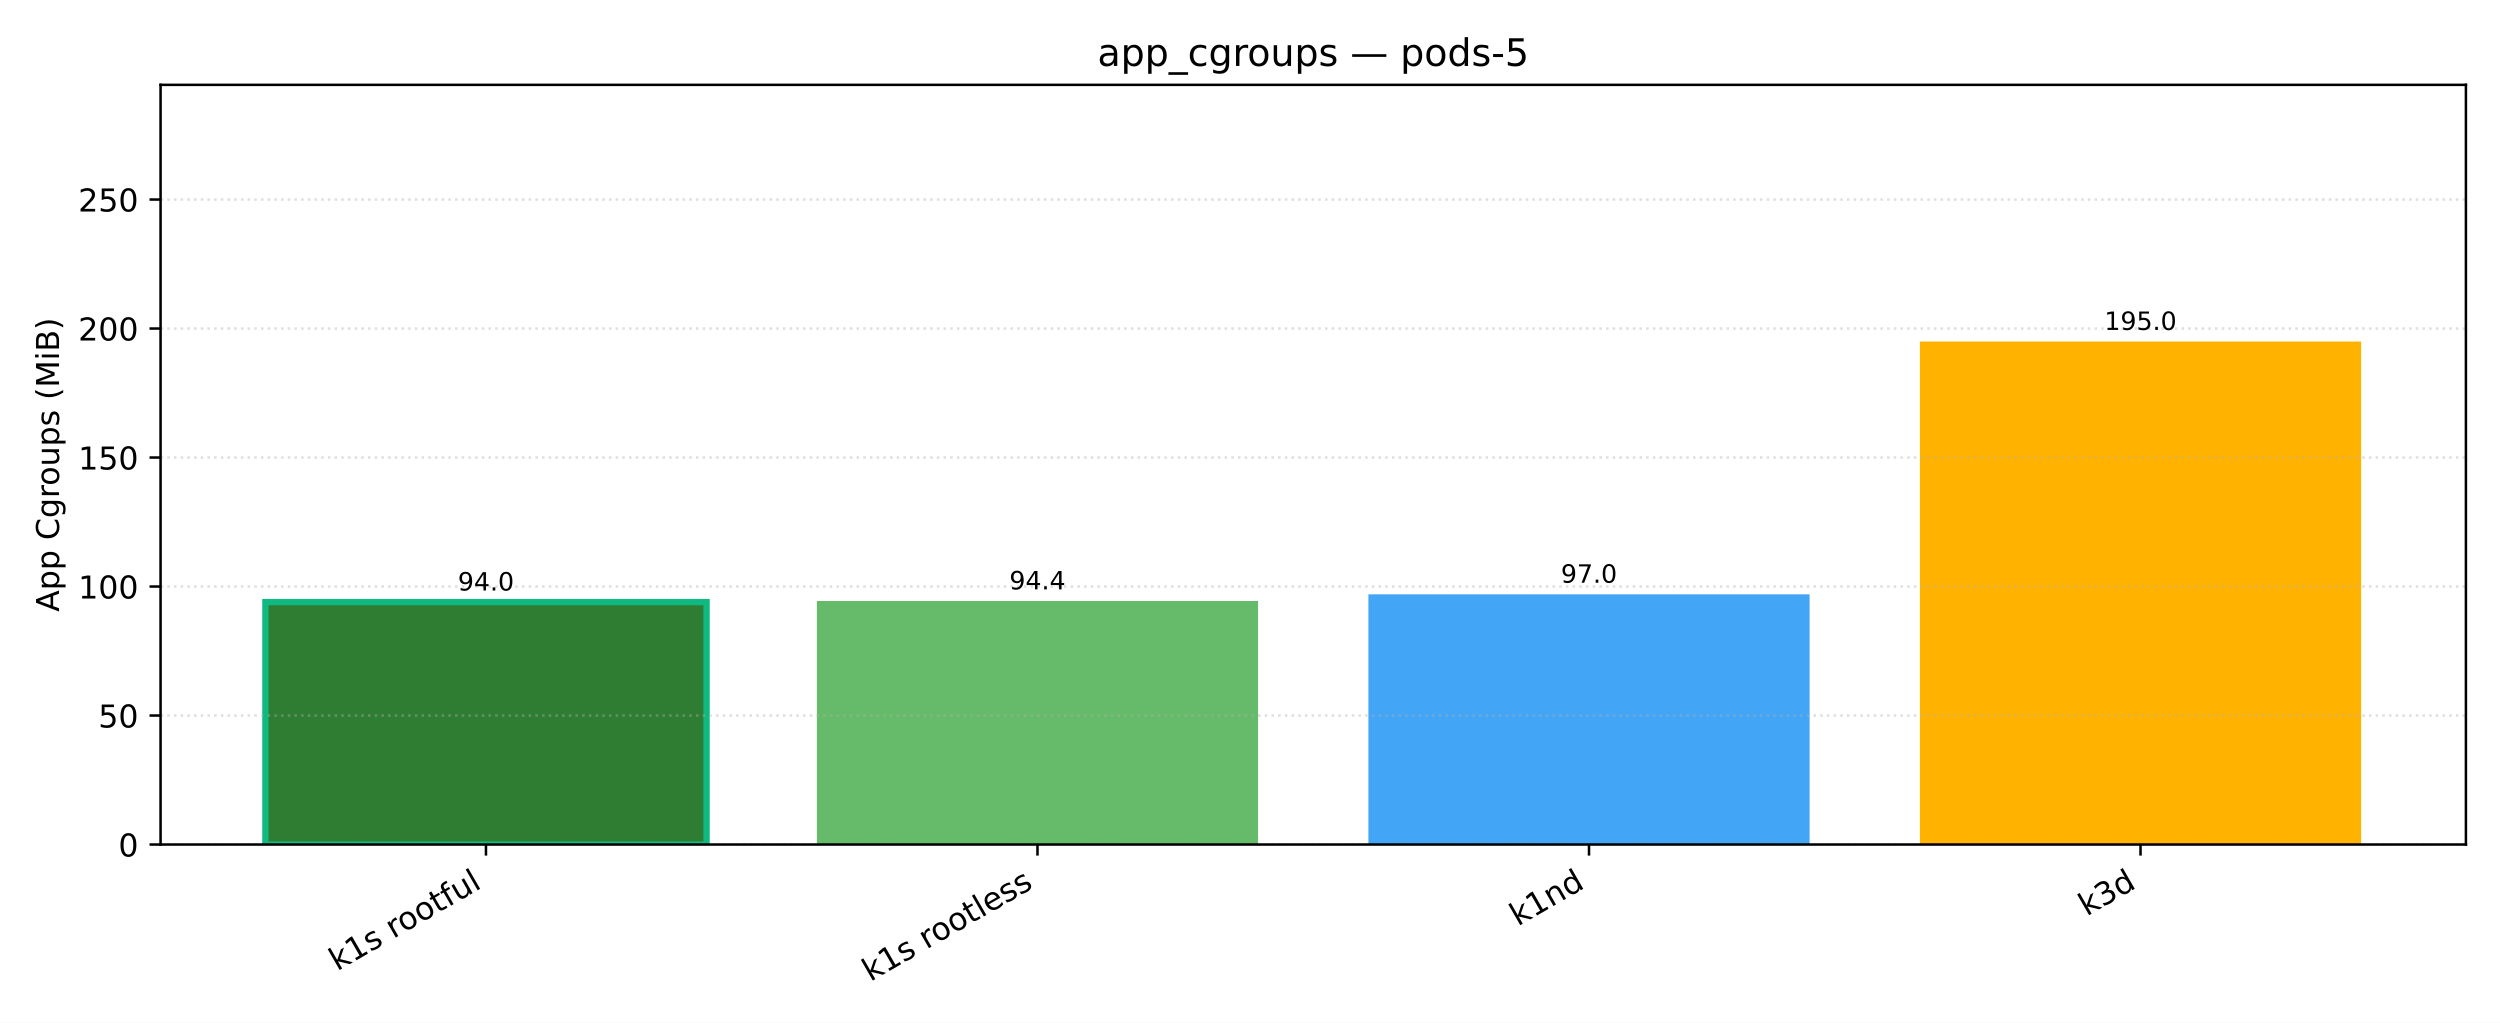
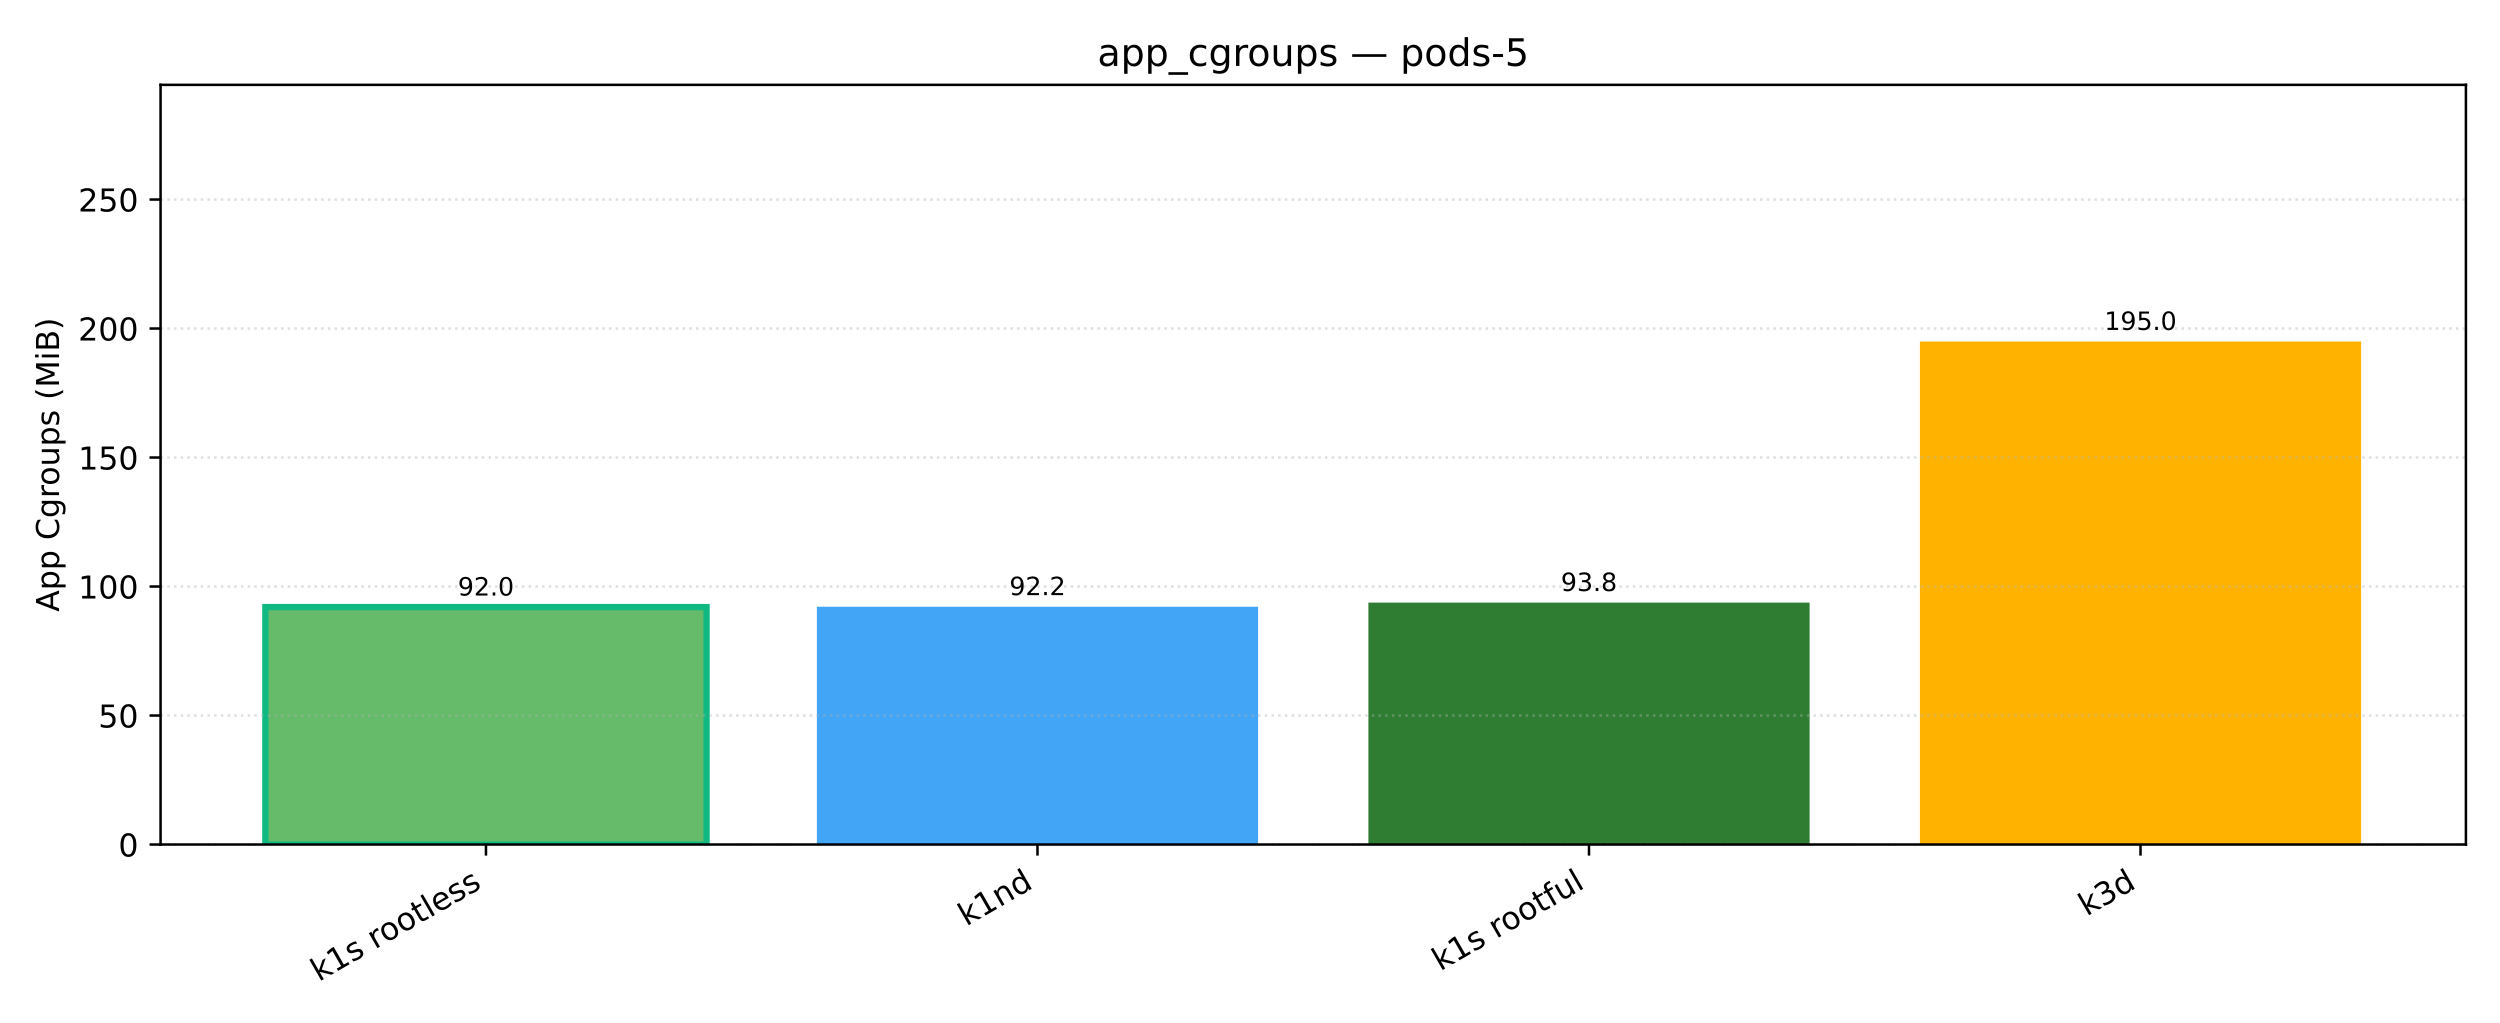
<svg xmlns="http://www.w3.org/2000/svg" xmlns:xlink="http://www.w3.org/1999/xlink" width="792pt" height="324pt" viewBox="0 0 792 324" version="1.1">
  <defs>
    <style type="text/css">*{stroke-linejoin: round; stroke-linecap: butt}</style>
  </defs>
  <g id="figure_1">
    <g id="patch_1">
      <path d="M 0 324  L 792 324  L 792 0  L 0 0  z " style="fill: #ffffff" />
    </g>
    <g id="axes_1">
      <g id="patch_2">
        <path d="M 50.87 267.545  L 781.2 267.545  L 781.2 26.88  L 50.87 26.88  z " style="fill: #ffffff" />
      </g>
      <g id="patch_3">
-         <path d="M 84.067 267.545  L 223.843 267.545  L 223.843 190.74  L 84.067 190.74  z " clip-path="url(#p1585ca8973)" style="fill: #2e7d32; stroke: #10b981; stroke-width: 2; stroke-linejoin: miter" />
+         <path d="M 84.067 267.545  L 223.843 267.545  L 223.843 192.336  L 84.067 192.336  z " clip-path="url(#paf2072f34a)" style="fill: #66bb6a; stroke: #10b981; stroke-width: 2; stroke-linejoin: miter" />
      </g>
      <g id="patch_4">
-         <path d="M 258.787 267.545  L 398.563 267.545  L 398.563 190.392  L 258.787 190.392  z " clip-path="url(#p1585ca8973)" style="fill: #66bb6a" />
+         <path d="M 258.787 267.545  L 398.563 267.545  L 398.563 192.209  L 258.787 192.209  z " clip-path="url(#paf2072f34a)" style="fill: #42a5f5" />
      </g>
      <g id="patch_5">
-         <path d="M 433.507 267.545  L 573.283 267.545  L 573.283 188.275  L 433.507 188.275  z " clip-path="url(#p1585ca8973)" style="fill: #42a5f5" />
+         <path d="M 433.507 267.545  L 573.283 267.545  L 573.283 190.903  L 433.507 190.903  z " clip-path="url(#paf2072f34a)" style="fill: #2e7d32" />
      </g>
      <g id="patch_6">
-         <path d="M 608.227 267.545  L 748.003 267.545  L 748.003 108.191  L 608.227 108.191  z " clip-path="url(#p1585ca8973)" style="fill: #ffb300" />
+         <path d="M 608.227 267.545  L 748.003 267.545  L 748.003 108.191  L 608.227 108.191  z " clip-path="url(#paf2072f34a)" style="fill: #ffb300" />
      </g>
      <g id="matplotlib.axis_1">
        <g id="xtick_1">
          <g id="line2d_1">
            <defs>
-               <path id="ma81aa96bb9" d="M 0 0  L 0 3.5  " style="stroke: #000000; stroke-width: 0.8" />
+               <path id="macb7315ea6" d="M 0 0  L 0 3.5  " style="stroke: #000000; stroke-width: 0.8" />
            </defs>
            <g>
-               <use xlink:href="#ma81aa96bb9" x="153.955" y="267.545" style="stroke: #000000; stroke-width: 0.8" />
+               <use xlink:href="#macb7315ea6" x="153.955" y="267.545" style="stroke: #000000; stroke-width: 0.8" />
            </g>
          </g>
          <g id="text_1">
-             <g transform="translate(106.8249 307.7361) rotate(-30) scale(0.1 -0.1)">
+             <g transform="translate(101.0103 311.0931) rotate(-30) scale(0.1 -0.1)">
              <defs>
                <path id="DejaVuSans-6b" d="M 581 4863  L 1159 4863  L 1159 1991  L 2875 3500  L 3609 3500  L 1753 1863  L 3688 0  L 2938 0  L 1159 1709  L 1159 0  L 581 0  L 581 4863  z " transform="scale(0.015625)" />
                <path id="DejaVuSans-31" d="M 794 531  L 1825 531  L 1825 4091  L 703 3866  L 703 4441  L 1819 4666  L 2450 4666  L 2450 531  L 3481 531  L 3481 0  L 794 0  L 794 531  z " transform="scale(0.015625)" />
                <path id="DejaVuSans-73" d="M 2834 3397  L 2834 2853  Q 2591 2978 2328 3040  Q 2066 3103 1784 3103  Q 1356 3103 1142 2972  Q 928 2841 928 2578  Q 928 2378 1081 2264  Q 1234 2150 1697 2047  L 1894 2003  Q 2506 1872 2764 1633  Q 3022 1394 3022 966  Q 3022 478 2636 193  Q 2250 -91 1575 -91  Q 1294 -91 989 -36  Q 684 19 347 128  L 347 722  Q 666 556 975 473  Q 1284 391 1588 391  Q 1994 391 2212 530  Q 2431 669 2431 922  Q 2431 1156 2273 1281  Q 2116 1406 1581 1522  L 1381 1569  Q 847 1681 609 1914  Q 372 2147 372 2553  Q 372 3047 722 3315  Q 1072 3584 1716 3584  Q 2034 3584 2315 3537  Q 2597 3491 2834 3397  z " transform="scale(0.015625)" />
                <path id="DejaVuSans-20" transform="scale(0.015625)" />
                <path id="DejaVuSans-72" d="M 2631 2963  Q 2534 3019 2420 3045  Q 2306 3072 2169 3072  Q 1681 3072 1420 2755  Q 1159 2438 1159 1844  L 1159 0  L 581 0  L 581 3500  L 1159 3500  L 1159 2956  Q 1341 3275 1631 3429  Q 1922 3584 2338 3584  Q 2397 3584 2469 3576  Q 2541 3569 2628 3553  L 2631 2963  z " transform="scale(0.015625)" />
                <path id="DejaVuSans-6f" d="M 1959 3097  Q 1497 3097 1228 2736  Q 959 2375 959 1747  Q 959 1119 1226 758  Q 1494 397 1959 397  Q 2419 397 2687 759  Q 2956 1122 2956 1747  Q 2956 2369 2687 2733  Q 2419 3097 1959 3097  z M 1959 3584  Q 2709 3584 3137 3096  Q 3566 2609 3566 1747  Q 3566 888 3137 398  Q 2709 -91 1959 -91  Q 1206 -91 779 398  Q 353 888 353 1747  Q 353 2609 779 3096  Q 1206 3584 1959 3584  z " transform="scale(0.015625)" />
                <path id="DejaVuSans-74" d="M 1172 4494  L 1172 3500  L 2356 3500  L 2356 3053  L 1172 3053  L 1172 1153  Q 1172 725 1289 603  Q 1406 481 1766 481  L 2356 481  L 2356 0  L 1766 0  Q 1100 0 847 248  Q 594 497 594 1153  L 594 3053  L 172 3053  L 172 3500  L 594 3500  L 594 4494  L 1172 4494  z " transform="scale(0.015625)" />
-                 <path id="DejaVuSans-66" d="M 2375 4863  L 2375 4384  L 1825 4384  Q 1516 4384 1395 4259  Q 1275 4134 1275 3809  L 1275 3500  L 2222 3500  L 2222 3053  L 1275 3053  L 1275 0  L 697 0  L 697 3053  L 147 3053  L 147 3500  L 697 3500  L 697 3744  Q 697 4328 969 4595  Q 1241 4863 1831 4863  L 2375 4863  z " transform="scale(0.015625)" />
-                 <path id="DejaVuSans-75" d="M 544 1381  L 544 3500  L 1119 3500  L 1119 1403  Q 1119 906 1312 657  Q 1506 409 1894 409  Q 2359 409 2629 706  Q 2900 1003 2900 1516  L 2900 3500  L 3475 3500  L 3475 0  L 2900 0  L 2900 538  Q 2691 219 2414 64  Q 2138 -91 1772 -91  Q 1169 -91 856 284  Q 544 659 544 1381  z M 1991 3584  L 1991 3584  z " transform="scale(0.015625)" />
                <path id="DejaVuSans-6c" d="M 603 4863  L 1178 4863  L 1178 0  L 603 0  L 603 4863  z " transform="scale(0.015625)" />
-               </defs>
-               <use xlink:href="#DejaVuSans-6b" />
-               <use xlink:href="#DejaVuSans-31" transform="translate(57.91016 0)" />
-               <use xlink:href="#DejaVuSans-73" transform="translate(121.5332 0)" />
-               <use xlink:href="#DejaVuSans-20" transform="translate(173.6328 0)" />
-               <use xlink:href="#DejaVuSans-72" transform="translate(205.4199 0)" />
-               <use xlink:href="#DejaVuSans-6f" transform="translate(244.2832 0)" />
-               <use xlink:href="#DejaVuSans-6f" transform="translate(305.4648 0)" />
-               <use xlink:href="#DejaVuSans-74" transform="translate(366.6465 0)" />
-               <use xlink:href="#DejaVuSans-66" transform="translate(405.8555 0)" />
-               <use xlink:href="#DejaVuSans-75" transform="translate(441.0605 0)" />
-               <use xlink:href="#DejaVuSans-6c" transform="translate(504.4395 0)" />
-             </g>
-           </g>
-         </g>
-         <g id="xtick_2">
-           <g id="line2d_2">
-             <g>
-               <use xlink:href="#ma81aa96bb9" x="328.675" y="267.545" style="stroke: #000000; stroke-width: 0.8" />
-             </g>
-           </g>
-           <g id="text_2">
-             <g transform="translate(275.7304 311.0931) rotate(-30) scale(0.1 -0.1)">
-               <defs>
                <path id="DejaVuSans-65" d="M 3597 1894  L 3597 1613  L 953 1613  Q 991 1019 1311 708  Q 1631 397 2203 397  Q 2534 397 2845 478  Q 3156 559 3463 722  L 3463 178  Q 3153 47 2828 -22  Q 2503 -91 2169 -91  Q 1331 -91 842 396  Q 353 884 353 1716  Q 353 2575 817 3079  Q 1281 3584 2069 3584  Q 2775 3584 3186 3129  Q 3597 2675 3597 1894  z M 3022 2063  Q 3016 2534 2758 2815  Q 2500 3097 2075 3097  Q 1594 3097 1305 2825  Q 1016 2553 972 2059  L 3022 2063  z " transform="scale(0.015625)" />
              </defs>
              <use xlink:href="#DejaVuSans-6b" />
              <use xlink:href="#DejaVuSans-31" transform="translate(57.91016 0)" />
              <use xlink:href="#DejaVuSans-73" transform="translate(121.5332 0)" />
              <use xlink:href="#DejaVuSans-20" transform="translate(173.6328 0)" />
              <use xlink:href="#DejaVuSans-72" transform="translate(205.4199 0)" />
              <use xlink:href="#DejaVuSans-6f" transform="translate(244.2832 0)" />
              <use xlink:href="#DejaVuSans-6f" transform="translate(305.4648 0)" />
              <use xlink:href="#DejaVuSans-74" transform="translate(366.6465 0)" />
              <use xlink:href="#DejaVuSans-6c" transform="translate(405.8555 0)" />
              <use xlink:href="#DejaVuSans-65" transform="translate(433.6387 0)" />
              <use xlink:href="#DejaVuSans-73" transform="translate(495.1621 0)" />
              <use xlink:href="#DejaVuSans-73" transform="translate(547.2617 0)" />
            </g>
          </g>
        </g>
-         <g id="xtick_3">
-           <g id="line2d_3">
-             <g>
-               <use xlink:href="#ma81aa96bb9" x="503.395" y="267.545" style="stroke: #000000; stroke-width: 0.8" />
-             </g>
-           </g>
-           <g id="text_3">
-             <g transform="translate(480.8439 293.5454) rotate(-30) scale(0.1 -0.1)">
+         <g id="xtick_2">
+           <g id="line2d_2">
+             <g>
+               <use xlink:href="#macb7315ea6" x="328.675" y="267.545" style="stroke: #000000; stroke-width: 0.8" />
+             </g>
+           </g>
+           <g id="text_2">
+             <g transform="translate(306.1238 293.5454) rotate(-30) scale(0.1 -0.1)">
              <defs>
                <path id="DejaVuSans-6e" d="M 3513 2113  L 3513 0  L 2938 0  L 2938 2094  Q 2938 2591 2744 2837  Q 2550 3084 2163 3084  Q 1697 3084 1428 2787  Q 1159 2491 1159 1978  L 1159 0  L 581 0  L 581 3500  L 1159 3500  L 1159 2956  Q 1366 3272 1645 3428  Q 1925 3584 2291 3584  Q 2894 3584 3203 3211  Q 3513 2838 3513 2113  z " transform="scale(0.015625)" />
                <path id="DejaVuSans-64" d="M 2906 2969  L 2906 4863  L 3481 4863  L 3481 0  L 2906 0  L 2906 525  Q 2725 213 2448 61  Q 2172 -91 1784 -91  Q 1150 -91 751 415  Q 353 922 353 1747  Q 353 2572 751 3078  Q 1150 3584 1784 3584  Q 2172 3584 2448 3432  Q 2725 3281 2906 2969  z M 947 1747  Q 947 1113 1208 752  Q 1469 391 1925 391  Q 2381 391 2643 752  Q 2906 1113 2906 1747  Q 2906 2381 2643 2742  Q 2381 3103 1925 3103  Q 1469 3103 1208 2742  Q 947 2381 947 1747  z " transform="scale(0.015625)" />
              </defs>
              <use xlink:href="#DejaVuSans-6b" />
              <use xlink:href="#DejaVuSans-31" transform="translate(57.91016 0)" />
              <use xlink:href="#DejaVuSans-6e" transform="translate(121.5332 0)" />
              <use xlink:href="#DejaVuSans-64" transform="translate(184.9121 0)" />
            </g>
          </g>
        </g>
+         <g id="xtick_3">
+           <g id="line2d_3">
+             <g>
+               <use xlink:href="#macb7315ea6" x="503.395" y="267.545" style="stroke: #000000; stroke-width: 0.8" />
+             </g>
+           </g>
+           <g id="text_3">
+             <g transform="translate(456.2651 307.7361) rotate(-30) scale(0.1 -0.1)">
+               <defs>
+                 <path id="DejaVuSans-66" d="M 2375 4863  L 2375 4384  L 1825 4384  Q 1516 4384 1395 4259  Q 1275 4134 1275 3809  L 1275 3500  L 2222 3500  L 2222 3053  L 1275 3053  L 1275 0  L 697 0  L 697 3053  L 147 3053  L 147 3500  L 697 3500  L 697 3744  Q 697 4328 969 4595  Q 1241 4863 1831 4863  L 2375 4863  z " transform="scale(0.015625)" />
+                 <path id="DejaVuSans-75" d="M 544 1381  L 544 3500  L 1119 3500  L 1119 1403  Q 1119 906 1312 657  Q 1506 409 1894 409  Q 2359 409 2629 706  Q 2900 1003 2900 1516  L 2900 3500  L 3475 3500  L 3475 0  L 2900 0  L 2900 538  Q 2691 219 2414 64  Q 2138 -91 1772 -91  Q 1169 -91 856 284  Q 544 659 544 1381  z M 1991 3584  L 1991 3584  z " transform="scale(0.015625)" />
+               </defs>
+               <use xlink:href="#DejaVuSans-6b" />
+               <use xlink:href="#DejaVuSans-31" transform="translate(57.91016 0)" />
+               <use xlink:href="#DejaVuSans-73" transform="translate(121.5332 0)" />
+               <use xlink:href="#DejaVuSans-20" transform="translate(173.6328 0)" />
+               <use xlink:href="#DejaVuSans-72" transform="translate(205.4199 0)" />
+               <use xlink:href="#DejaVuSans-6f" transform="translate(244.2832 0)" />
+               <use xlink:href="#DejaVuSans-6f" transform="translate(305.4648 0)" />
+               <use xlink:href="#DejaVuSans-74" transform="translate(366.6465 0)" />
+               <use xlink:href="#DejaVuSans-66" transform="translate(405.8555 0)" />
+               <use xlink:href="#DejaVuSans-75" transform="translate(441.0605 0)" />
+               <use xlink:href="#DejaVuSans-6c" transform="translate(504.4395 0)" />
+             </g>
+           </g>
+         </g>
        <g id="xtick_4">
          <g id="line2d_4">
            <g>
-               <use xlink:href="#ma81aa96bb9" x="678.115" y="267.545" style="stroke: #000000; stroke-width: 0.8" />
+               <use xlink:href="#macb7315ea6" x="678.115" y="267.545" style="stroke: #000000; stroke-width: 0.8" />
            </g>
          </g>
          <g id="text_4">
            <g transform="translate(661.0525 290.3767) rotate(-30) scale(0.1 -0.1)">
              <defs>
                <path id="DejaVuSans-33" d="M 2597 2516  Q 3050 2419 3304 2112  Q 3559 1806 3559 1356  Q 3559 666 3084 287  Q 2609 -91 1734 -91  Q 1441 -91 1130 -33  Q 819 25 488 141  L 488 750  Q 750 597 1062 519  Q 1375 441 1716 441  Q 2309 441 2620 675  Q 2931 909 2931 1356  Q 2931 1769 2642 2001  Q 2353 2234 1838 2234  L 1294 2234  L 1294 2753  L 1863 2753  Q 2328 2753 2575 2939  Q 2822 3125 2822 3475  Q 2822 3834 2567 4026  Q 2313 4219 1838 4219  Q 1578 4219 1281 4162  Q 984 4106 628 3988  L 628 4550  Q 988 4650 1302 4700  Q 1616 4750 1894 4750  Q 2613 4750 3031 4423  Q 3450 4097 3450 3541  Q 3450 3153 3228 2886  Q 3006 2619 2597 2516  z " transform="scale(0.015625)" />
              </defs>
              <use xlink:href="#DejaVuSans-6b" />
              <use xlink:href="#DejaVuSans-33" transform="translate(57.91016 0)" />
              <use xlink:href="#DejaVuSans-64" transform="translate(121.5332 0)" />
            </g>
          </g>
        </g>
      </g>
      <g id="matplotlib.axis_2">
        <g id="ytick_1">
          <g id="line2d_5">
-             <path d="M 50.87 267.545  L 781.2 267.545  " clip-path="url(#p1585ca8973)" style="fill: none; stroke-dasharray: 0.8,1.32; stroke-dashoffset: 0; stroke: #b0b0b0; stroke-opacity: 0.4; stroke-width: 0.8" />
+             <path d="M 50.87 267.545  L 781.2 267.545  " clip-path="url(#paf2072f34a)" style="fill: none; stroke-dasharray: 0.8,1.32; stroke-dashoffset: 0; stroke: #b0b0b0; stroke-opacity: 0.4; stroke-width: 0.8" />
          </g>
          <g id="line2d_6">
            <defs>
-               <path id="me1c06ed57c" d="M 0 0  L -3.5 0  " style="stroke: #000000; stroke-width: 0.8" />
+               <path id="macb7e19e87" d="M 0 0  L -3.5 0  " style="stroke: #000000; stroke-width: 0.8" />
            </defs>
            <g>
-               <use xlink:href="#me1c06ed57c" x="50.87" y="267.545" style="stroke: #000000; stroke-width: 0.8" />
+               <use xlink:href="#macb7e19e87" x="50.87" y="267.545" style="stroke: #000000; stroke-width: 0.8" />
            </g>
          </g>
          <g id="text_5">
            <g transform="translate(37.5075 271.3447) scale(0.1 -0.1)">
              <defs>
                <path id="DejaVuSans-30" d="M 2034 4250  Q 1547 4250 1301 3770  Q 1056 3291 1056 2328  Q 1056 1369 1301 889  Q 1547 409 2034 409  Q 2525 409 2770 889  Q 3016 1369 3016 2328  Q 3016 3291 2770 3770  Q 2525 4250 2034 4250  z M 2034 4750  Q 2819 4750 3233 4129  Q 3647 3509 3647 2328  Q 3647 1150 3233 529  Q 2819 -91 2034 -91  Q 1250 -91 836 529  Q 422 1150 422 2328  Q 422 3509 836 4129  Q 1250 4750 2034 4750  z " transform="scale(0.015625)" />
              </defs>
              <use xlink:href="#DejaVuSans-30" />
            </g>
          </g>
        </g>
        <g id="ytick_2">
          <g id="line2d_7">
-             <path d="M 50.87 226.678  L 781.2 226.678  " clip-path="url(#p1585ca8973)" style="fill: none; stroke-dasharray: 0.8,1.32; stroke-dashoffset: 0; stroke: #b0b0b0; stroke-opacity: 0.4; stroke-width: 0.8" />
+             <path d="M 50.87 226.678  L 781.2 226.678  " clip-path="url(#paf2072f34a)" style="fill: none; stroke-dasharray: 0.8,1.32; stroke-dashoffset: 0; stroke: #b0b0b0; stroke-opacity: 0.4; stroke-width: 0.8" />
          </g>
          <g id="line2d_8">
            <g>
-               <use xlink:href="#me1c06ed57c" x="50.87" y="226.678" style="stroke: #000000; stroke-width: 0.8" />
+               <use xlink:href="#macb7e19e87" x="50.87" y="226.678" style="stroke: #000000; stroke-width: 0.8" />
            </g>
          </g>
          <g id="text_6">
            <g transform="translate(31.145 230.4771) scale(0.1 -0.1)">
              <defs>
                <path id="DejaVuSans-35" d="M 691 4666  L 3169 4666  L 3169 4134  L 1269 4134  L 1269 2991  Q 1406 3038 1543 3061  Q 1681 3084 1819 3084  Q 2600 3084 3056 2656  Q 3513 2228 3513 1497  Q 3513 744 3044 326  Q 2575 -91 1722 -91  Q 1428 -91 1123 -41  Q 819 9 494 109  L 494 744  Q 775 591 1075 516  Q 1375 441 1709 441  Q 2250 441 2565 725  Q 2881 1009 2881 1497  Q 2881 1984 2565 2268  Q 2250 2553 1709 2553  Q 1456 2553 1204 2497  Q 953 2441 691 2322  L 691 4666  z " transform="scale(0.015625)" />
              </defs>
              <use xlink:href="#DejaVuSans-35" />
              <use xlink:href="#DejaVuSans-30" transform="translate(63.62305 0)" />
            </g>
          </g>
        </g>
        <g id="ytick_3">
          <g id="line2d_9">
-             <path d="M 50.87 185.81  L 781.2 185.81  " clip-path="url(#p1585ca8973)" style="fill: none; stroke-dasharray: 0.8,1.32; stroke-dashoffset: 0; stroke: #b0b0b0; stroke-opacity: 0.4; stroke-width: 0.8" />
+             <path d="M 50.87 185.81  L 781.2 185.81  " clip-path="url(#paf2072f34a)" style="fill: none; stroke-dasharray: 0.8,1.32; stroke-dashoffset: 0; stroke: #b0b0b0; stroke-opacity: 0.4; stroke-width: 0.8" />
          </g>
          <g id="line2d_10">
            <g>
-               <use xlink:href="#me1c06ed57c" x="50.87" y="185.81" style="stroke: #000000; stroke-width: 0.8" />
+               <use xlink:href="#macb7e19e87" x="50.87" y="185.81" style="stroke: #000000; stroke-width: 0.8" />
            </g>
          </g>
          <g id="text_7">
            <g transform="translate(24.7825 189.6095) scale(0.1 -0.1)">
              <use xlink:href="#DejaVuSans-31" />
              <use xlink:href="#DejaVuSans-30" transform="translate(63.62305 0)" />
              <use xlink:href="#DejaVuSans-30" transform="translate(127.2461 0)" />
            </g>
          </g>
        </g>
        <g id="ytick_4">
          <g id="line2d_11">
-             <path d="M 50.87 144.943  L 781.2 144.943  " clip-path="url(#p1585ca8973)" style="fill: none; stroke-dasharray: 0.8,1.32; stroke-dashoffset: 0; stroke: #b0b0b0; stroke-opacity: 0.4; stroke-width: 0.8" />
+             <path d="M 50.87 144.943  L 781.2 144.943  " clip-path="url(#paf2072f34a)" style="fill: none; stroke-dasharray: 0.8,1.32; stroke-dashoffset: 0; stroke: #b0b0b0; stroke-opacity: 0.4; stroke-width: 0.8" />
          </g>
          <g id="line2d_12">
            <g>
-               <use xlink:href="#me1c06ed57c" x="50.87" y="144.943" style="stroke: #000000; stroke-width: 0.8" />
+               <use xlink:href="#macb7e19e87" x="50.87" y="144.943" style="stroke: #000000; stroke-width: 0.8" />
            </g>
          </g>
          <g id="text_8">
            <g transform="translate(24.7825 148.7419) scale(0.1 -0.1)">
              <use xlink:href="#DejaVuSans-31" />
              <use xlink:href="#DejaVuSans-35" transform="translate(63.62305 0)" />
              <use xlink:href="#DejaVuSans-30" transform="translate(127.2461 0)" />
            </g>
          </g>
        </g>
        <g id="ytick_5">
          <g id="line2d_13">
-             <path d="M 50.87 104.075  L 781.2 104.075  " clip-path="url(#p1585ca8973)" style="fill: none; stroke-dasharray: 0.8,1.32; stroke-dashoffset: 0; stroke: #b0b0b0; stroke-opacity: 0.4; stroke-width: 0.8" />
+             <path d="M 50.87 104.075  L 781.2 104.075  " clip-path="url(#paf2072f34a)" style="fill: none; stroke-dasharray: 0.8,1.32; stroke-dashoffset: 0; stroke: #b0b0b0; stroke-opacity: 0.4; stroke-width: 0.8" />
          </g>
          <g id="line2d_14">
            <g>
-               <use xlink:href="#me1c06ed57c" x="50.87" y="104.075" style="stroke: #000000; stroke-width: 0.8" />
+               <use xlink:href="#macb7e19e87" x="50.87" y="104.075" style="stroke: #000000; stroke-width: 0.8" />
            </g>
          </g>
          <g id="text_9">
            <g transform="translate(24.7825 107.8743) scale(0.1 -0.1)">
              <defs>
                <path id="DejaVuSans-32" d="M 1228 531  L 3431 531  L 3431 0  L 469 0  L 469 531  Q 828 903 1448 1529  Q 2069 2156 2228 2338  Q 2531 2678 2651 2914  Q 2772 3150 2772 3378  Q 2772 3750 2511 3984  Q 2250 4219 1831 4219  Q 1534 4219 1204 4116  Q 875 4013 500 3803  L 500 4441  Q 881 4594 1212 4672  Q 1544 4750 1819 4750  Q 2544 4750 2975 4387  Q 3406 4025 3406 3419  Q 3406 3131 3298 2873  Q 3191 2616 2906 2266  Q 2828 2175 2409 1742  Q 1991 1309 1228 531  z " transform="scale(0.015625)" />
              </defs>
              <use xlink:href="#DejaVuSans-32" />
              <use xlink:href="#DejaVuSans-30" transform="translate(63.62305 0)" />
              <use xlink:href="#DejaVuSans-30" transform="translate(127.2461 0)" />
            </g>
          </g>
        </g>
        <g id="ytick_6">
          <g id="line2d_15">
-             <path d="M 50.87 63.207  L 781.2 63.207  " clip-path="url(#p1585ca8973)" style="fill: none; stroke-dasharray: 0.8,1.32; stroke-dashoffset: 0; stroke: #b0b0b0; stroke-opacity: 0.4; stroke-width: 0.8" />
+             <path d="M 50.87 63.207  L 781.2 63.207  " clip-path="url(#paf2072f34a)" style="fill: none; stroke-dasharray: 0.8,1.32; stroke-dashoffset: 0; stroke: #b0b0b0; stroke-opacity: 0.4; stroke-width: 0.8" />
          </g>
          <g id="line2d_16">
            <g>
-               <use xlink:href="#me1c06ed57c" x="50.87" y="63.207" style="stroke: #000000; stroke-width: 0.8" />
+               <use xlink:href="#macb7e19e87" x="50.87" y="63.207" style="stroke: #000000; stroke-width: 0.8" />
            </g>
          </g>
          <g id="text_10">
            <g transform="translate(24.7825 67.00668) scale(0.1 -0.1)">
              <use xlink:href="#DejaVuSans-32" />
              <use xlink:href="#DejaVuSans-35" transform="translate(63.62305 0)" />
              <use xlink:href="#DejaVuSans-30" transform="translate(127.2461 0)" />
            </g>
          </g>
        </g>
        <g id="text_11">
          <g transform="translate(18.70281 193.8104) rotate(-90) scale(0.1 -0.1)">
            <defs>
              <path id="DejaVuSans-41" d="M 2188 4044  L 1331 1722  L 3047 1722  L 2188 4044  z M 1831 4666  L 2547 4666  L 4325 0  L 3669 0  L 3244 1197  L 1141 1197  L 716 0  L 50 0  L 1831 4666  z " transform="scale(0.015625)" />
              <path id="DejaVuSans-70" d="M 1159 525  L 1159 -1331  L 581 -1331  L 581 3500  L 1159 3500  L 1159 2969  Q 1341 3281 1617 3432  Q 1894 3584 2278 3584  Q 2916 3584 3314 3078  Q 3713 2572 3713 1747  Q 3713 922 3314 415  Q 2916 -91 2278 -91  Q 1894 -91 1617 61  Q 1341 213 1159 525  z M 3116 1747  Q 3116 2381 2855 2742  Q 2594 3103 2138 3103  Q 1681 3103 1420 2742  Q 1159 2381 1159 1747  Q 1159 1113 1420 752  Q 1681 391 2138 391  Q 2594 391 2855 752  Q 3116 1113 3116 1747  z " transform="scale(0.015625)" />
              <path id="DejaVuSans-43" d="M 4122 4306  L 4122 3641  Q 3803 3938 3442 4084  Q 3081 4231 2675 4231  Q 1875 4231 1450 3742  Q 1025 3253 1025 2328  Q 1025 1406 1450 917  Q 1875 428 2675 428  Q 3081 428 3442 575  Q 3803 722 4122 1019  L 4122 359  Q 3791 134 3420 21  Q 3050 -91 2638 -91  Q 1578 -91 968 557  Q 359 1206 359 2328  Q 359 3453 968 4101  Q 1578 4750 2638 4750  Q 3056 4750 3426 4639  Q 3797 4528 4122 4306  z " transform="scale(0.015625)" />
              <path id="DejaVuSans-67" d="M 2906 1791  Q 2906 2416 2648 2759  Q 2391 3103 1925 3103  Q 1463 3103 1205 2759  Q 947 2416 947 1791  Q 947 1169 1205 825  Q 1463 481 1925 481  Q 2391 481 2648 825  Q 2906 1169 2906 1791  z M 3481 434  Q 3481 -459 3084 -895  Q 2688 -1331 1869 -1331  Q 1566 -1331 1297 -1286  Q 1028 -1241 775 -1147  L 775 -588  Q 1028 -725 1275 -790  Q 1522 -856 1778 -856  Q 2344 -856 2625 -561  Q 2906 -266 2906 331  L 2906 616  Q 2728 306 2450 153  Q 2172 0 1784 0  Q 1141 0 747 490  Q 353 981 353 1791  Q 353 2603 747 3093  Q 1141 3584 1784 3584  Q 2172 3584 2450 3431  Q 2728 3278 2906 2969  L 2906 3500  L 3481 3500  L 3481 434  z " transform="scale(0.015625)" />
              <path id="DejaVuSans-28" d="M 1984 4856  Q 1566 4138 1362 3434  Q 1159 2731 1159 2009  Q 1159 1288 1364 580  Q 1569 -128 1984 -844  L 1484 -844  Q 1016 -109 783 600  Q 550 1309 550 2009  Q 550 2706 781 3412  Q 1013 4119 1484 4856  L 1984 4856  z " transform="scale(0.015625)" />
              <path id="DejaVuSans-4d" d="M 628 4666  L 1569 4666  L 2759 1491  L 3956 4666  L 4897 4666  L 4897 0  L 4281 0  L 4281 4097  L 3078 897  L 2444 897  L 1241 4097  L 1241 0  L 628 0  L 628 4666  z " transform="scale(0.015625)" />
              <path id="DejaVuSans-69" d="M 603 3500  L 1178 3500  L 1178 0  L 603 0  L 603 3500  z M 603 4863  L 1178 4863  L 1178 4134  L 603 4134  L 603 4863  z " transform="scale(0.015625)" />
              <path id="DejaVuSans-42" d="M 1259 2228  L 1259 519  L 2272 519  Q 2781 519 3026 730  Q 3272 941 3272 1375  Q 3272 1813 3026 2020  Q 2781 2228 2272 2228  L 1259 2228  z M 1259 4147  L 1259 2741  L 2194 2741  Q 2656 2741 2882 2914  Q 3109 3088 3109 3444  Q 3109 3797 2882 3972  Q 2656 4147 2194 4147  L 1259 4147  z M 628 4666  L 2241 4666  Q 2963 4666 3353 4366  Q 3744 4066 3744 3513  Q 3744 3084 3544 2831  Q 3344 2578 2956 2516  Q 3422 2416 3680 2098  Q 3938 1781 3938 1306  Q 3938 681 3513 340  Q 3088 0 2303 0  L 628 0  L 628 4666  z " transform="scale(0.015625)" />
              <path id="DejaVuSans-29" d="M 513 4856  L 1013 4856  Q 1481 4119 1714 3412  Q 1947 2706 1947 2009  Q 1947 1309 1714 600  Q 1481 -109 1013 -844  L 513 -844  Q 928 -128 1133 580  Q 1338 1288 1338 2009  Q 1338 2731 1133 3434  Q 928 4138 513 4856  z " transform="scale(0.015625)" />
            </defs>
            <use xlink:href="#DejaVuSans-41" />
            <use xlink:href="#DejaVuSans-70" transform="translate(68.4082 0)" />
            <use xlink:href="#DejaVuSans-70" transform="translate(131.8848 0)" />
            <use xlink:href="#DejaVuSans-20" transform="translate(195.3613 0)" />
            <use xlink:href="#DejaVuSans-43" transform="translate(227.1484 0)" />
            <use xlink:href="#DejaVuSans-67" transform="translate(296.9727 0)" />
            <use xlink:href="#DejaVuSans-72" transform="translate(360.4492 0)" />
            <use xlink:href="#DejaVuSans-6f" transform="translate(399.3125 0)" />
            <use xlink:href="#DejaVuSans-75" transform="translate(460.4941 0)" />
            <use xlink:href="#DejaVuSans-70" transform="translate(523.873 0)" />
            <use xlink:href="#DejaVuSans-73" transform="translate(587.3496 0)" />
            <use xlink:href="#DejaVuSans-20" transform="translate(639.4492 0)" />
            <use xlink:href="#DejaVuSans-28" transform="translate(671.2363 0)" />
            <use xlink:href="#DejaVuSans-4d" transform="translate(710.25 0)" />
            <use xlink:href="#DejaVuSans-69" transform="translate(796.5293 0)" />
            <use xlink:href="#DejaVuSans-42" transform="translate(824.3125 0)" />
            <use xlink:href="#DejaVuSans-29" transform="translate(892.916 0)" />
          </g>
        </g>
      </g>
      <g id="patch_7">
        <path d="M 50.87 267.545  L 50.87 26.88  " style="fill: none; stroke: #000000; stroke-width: 0.8; stroke-linejoin: miter; stroke-linecap: square" />
      </g>
      <g id="patch_8">
        <path d="M 781.2 267.545  L 781.2 26.88  " style="fill: none; stroke: #000000; stroke-width: 0.8; stroke-linejoin: miter; stroke-linecap: square" />
      </g>
      <g id="patch_9">
        <path d="M 50.87 267.545  L 781.2 267.545  " style="fill: none; stroke: #000000; stroke-width: 0.8; stroke-linejoin: miter; stroke-linecap: square" />
      </g>
      <g id="patch_10">
        <path d="M 50.87 26.88  L 781.2 26.88  " style="fill: none; stroke: #000000; stroke-width: 0.8; stroke-linejoin: miter; stroke-linecap: square" />
      </g>
      <g id="text_12">
-         <g transform="translate(145.0486 187.0762) scale(0.08 -0.08)">
+         <g transform="translate(145.0486 188.6726) scale(0.08 -0.08)">
          <defs>
            <path id="DejaVuSans-39" d="M 703 97  L 703 672  Q 941 559 1184 500  Q 1428 441 1663 441  Q 2288 441 2617 861  Q 2947 1281 2994 2138  Q 2813 1869 2534 1725  Q 2256 1581 1919 1581  Q 1219 1581 811 2004  Q 403 2428 403 3163  Q 403 3881 828 4315  Q 1253 4750 1959 4750  Q 2769 4750 3195 4129  Q 3622 3509 3622 2328  Q 3622 1225 3098 567  Q 2575 -91 1691 -91  Q 1453 -91 1209 -44  Q 966 3 703 97  z M 1959 2075  Q 2384 2075 2632 2365  Q 2881 2656 2881 3163  Q 2881 3666 2632 3958  Q 2384 4250 1959 4250  Q 1534 4250 1286 3958  Q 1038 3666 1038 3163  Q 1038 2656 1286 2365  Q 1534 2075 1959 2075  z " transform="scale(0.015625)" />
-             <path id="DejaVuSans-34" d="M 2419 4116  L 825 1625  L 2419 1625  L 2419 4116  z M 2253 4666  L 3047 4666  L 3047 1625  L 3713 1625  L 3713 1100  L 3047 1100  L 3047 0  L 2419 0  L 2419 1100  L 313 1100  L 313 1709  L 2253 4666  z " transform="scale(0.015625)" />
            <path id="DejaVuSans-2e" d="M 684 794  L 1344 794  L 1344 0  L 684 0  L 684 794  z " transform="scale(0.015625)" />
          </defs>
          <use xlink:href="#DejaVuSans-39" />
-           <use xlink:href="#DejaVuSans-34" transform="translate(63.62305 0)" />
+           <use xlink:href="#DejaVuSans-32" transform="translate(63.62305 0)" />
          <use xlink:href="#DejaVuSans-2e" transform="translate(127.2461 0)" />
          <use xlink:href="#DejaVuSans-30" transform="translate(159.0332 0)" />
        </g>
      </g>
      <g id="text_13">
-         <g transform="translate(319.7687 186.7282) scale(0.08 -0.08)">
+         <g transform="translate(319.7687 188.5448) scale(0.08 -0.08)">
          <use xlink:href="#DejaVuSans-39" />
-           <use xlink:href="#DejaVuSans-34" transform="translate(63.62305 0)" />
+           <use xlink:href="#DejaVuSans-32" transform="translate(63.62305 0)" />
          <use xlink:href="#DejaVuSans-2e" transform="translate(127.2461 0)" />
-           <use xlink:href="#DejaVuSans-34" transform="translate(159.0332 0)" />
+           <use xlink:href="#DejaVuSans-32" transform="translate(159.0332 0)" />
        </g>
      </g>
      <g id="text_14">
-         <g transform="translate(494.4888 184.6113) scale(0.08 -0.08)">
+         <g transform="translate(494.4888 187.239) scale(0.08 -0.08)">
          <defs>
-             <path id="DejaVuSans-37" d="M 525 4666  L 3525 4666  L 3525 4397  L 1831 0  L 1172 0  L 2766 4134  L 525 4134  L 525 4666  z " transform="scale(0.015625)" />
+             <path id="DejaVuSans-38" d="M 2034 2216  Q 1584 2216 1326 1975  Q 1069 1734 1069 1313  Q 1069 891 1326 650  Q 1584 409 2034 409  Q 2484 409 2743 651  Q 3003 894 3003 1313  Q 3003 1734 2745 1975  Q 2488 2216 2034 2216  z M 1403 2484  Q 997 2584 770 2862  Q 544 3141 544 3541  Q 544 4100 942 4425  Q 1341 4750 2034 4750  Q 2731 4750 3128 4425  Q 3525 4100 3525 3541  Q 3525 3141 3298 2862  Q 3072 2584 2669 2484  Q 3125 2378 3379 2068  Q 3634 1759 3634 1313  Q 3634 634 3220 271  Q 2806 -91 2034 -91  Q 1263 -91 848 271  Q 434 634 434 1313  Q 434 1759 690 2068  Q 947 2378 1403 2484  z M 1172 3481  Q 1172 3119 1398 2916  Q 1625 2713 2034 2713  Q 2441 2713 2670 2916  Q 2900 3119 2900 3481  Q 2900 3844 2670 4047  Q 2441 4250 2034 4250  Q 1625 4250 1398 4047  Q 1172 3844 1172 3481  z " transform="scale(0.015625)" />
          </defs>
          <use xlink:href="#DejaVuSans-39" />
-           <use xlink:href="#DejaVuSans-37" transform="translate(63.62305 0)" />
+           <use xlink:href="#DejaVuSans-33" transform="translate(63.62305 0)" />
          <use xlink:href="#DejaVuSans-2e" transform="translate(127.2461 0)" />
-           <use xlink:href="#DejaVuSans-30" transform="translate(159.0332 0)" />
+           <use xlink:href="#DejaVuSans-38" transform="translate(159.0332 0)" />
        </g>
      </g>
      <g id="text_15">
        <g transform="translate(666.6639 104.5268) scale(0.08 -0.08)">
          <use xlink:href="#DejaVuSans-31" />
          <use xlink:href="#DejaVuSans-39" transform="translate(63.62305 0)" />
          <use xlink:href="#DejaVuSans-35" transform="translate(127.2461 0)" />
          <use xlink:href="#DejaVuSans-2e" transform="translate(190.8691 0)" />
          <use xlink:href="#DejaVuSans-30" transform="translate(222.6562 0)" />
        </g>
      </g>
      <g id="text_16">
        <g transform="translate(347.6809 20.88) scale(0.12 -0.12)">
          <defs>
            <path id="DejaVuSans-61" d="M 2194 1759  Q 1497 1759 1228 1600  Q 959 1441 959 1056  Q 959 750 1161 570  Q 1363 391 1709 391  Q 2188 391 2477 730  Q 2766 1069 2766 1631  L 2766 1759  L 2194 1759  z M 3341 1997  L 3341 0  L 2766 0  L 2766 531  Q 2569 213 2275 61  Q 1981 -91 1556 -91  Q 1019 -91 701 211  Q 384 513 384 1019  Q 384 1609 779 1909  Q 1175 2209 1959 2209  L 2766 2209  L 2766 2266  Q 2766 2663 2505 2880  Q 2244 3097 1772 3097  Q 1472 3097 1187 3025  Q 903 2953 641 2809  L 641 3341  Q 956 3463 1253 3523  Q 1550 3584 1831 3584  Q 2591 3584 2966 3190  Q 3341 2797 3341 1997  z " transform="scale(0.015625)" />
            <path id="DejaVuSans-5f" d="M 3263 -1063  L 3263 -1509  L -63 -1509  L -63 -1063  L 3263 -1063  z " transform="scale(0.015625)" />
            <path id="DejaVuSans-63" d="M 3122 3366  L 3122 2828  Q 2878 2963 2633 3030  Q 2388 3097 2138 3097  Q 1578 3097 1268 2742  Q 959 2388 959 1747  Q 959 1106 1268 751  Q 1578 397 2138 397  Q 2388 397 2633 464  Q 2878 531 3122 666  L 3122 134  Q 2881 22 2623 -34  Q 2366 -91 2075 -91  Q 1284 -91 818 406  Q 353 903 353 1747  Q 353 2603 823 3093  Q 1294 3584 2113 3584  Q 2378 3584 2631 3529  Q 2884 3475 3122 3366  z " transform="scale(0.015625)" />
            <path id="DejaVuSans-2014" d="M 313 1978  L 6088 1978  L 6088 1528  L 313 1528  L 313 1978  z " transform="scale(0.015625)" />
            <path id="DejaVuSans-2d" d="M 313 2009  L 1997 2009  L 1997 1497  L 313 1497  L 313 2009  z " transform="scale(0.015625)" />
          </defs>
          <use xlink:href="#DejaVuSans-61" />
          <use xlink:href="#DejaVuSans-70" transform="translate(61.2793 0)" />
          <use xlink:href="#DejaVuSans-70" transform="translate(124.7559 0)" />
          <use xlink:href="#DejaVuSans-5f" transform="translate(188.2324 0)" />
          <use xlink:href="#DejaVuSans-63" transform="translate(238.2324 0)" />
          <use xlink:href="#DejaVuSans-67" transform="translate(293.2129 0)" />
          <use xlink:href="#DejaVuSans-72" transform="translate(356.6895 0)" />
          <use xlink:href="#DejaVuSans-6f" transform="translate(395.5527 0)" />
          <use xlink:href="#DejaVuSans-75" transform="translate(456.7344 0)" />
          <use xlink:href="#DejaVuSans-70" transform="translate(520.1133 0)" />
          <use xlink:href="#DejaVuSans-73" transform="translate(583.5898 0)" />
          <use xlink:href="#DejaVuSans-20" transform="translate(635.6895 0)" />
          <use xlink:href="#DejaVuSans-2014" transform="translate(667.4766 0)" />
          <use xlink:href="#DejaVuSans-20" transform="translate(767.4766 0)" />
          <use xlink:href="#DejaVuSans-70" transform="translate(799.2637 0)" />
          <use xlink:href="#DejaVuSans-6f" transform="translate(862.7402 0)" />
          <use xlink:href="#DejaVuSans-64" transform="translate(923.9219 0)" />
          <use xlink:href="#DejaVuSans-73" transform="translate(987.3984 0)" />
          <use xlink:href="#DejaVuSans-2d" transform="translate(1039.498 0)" />
          <use xlink:href="#DejaVuSans-35" transform="translate(1075.582 0)" />
        </g>
      </g>
    </g>
  </g>
  <defs>
-     <clipPath id="p1585ca8973">
+     <clipPath id="paf2072f34a">
      <rect x="50.87" y="26.88" width="730.33" height="240.665" />
    </clipPath>
  </defs>
</svg>
